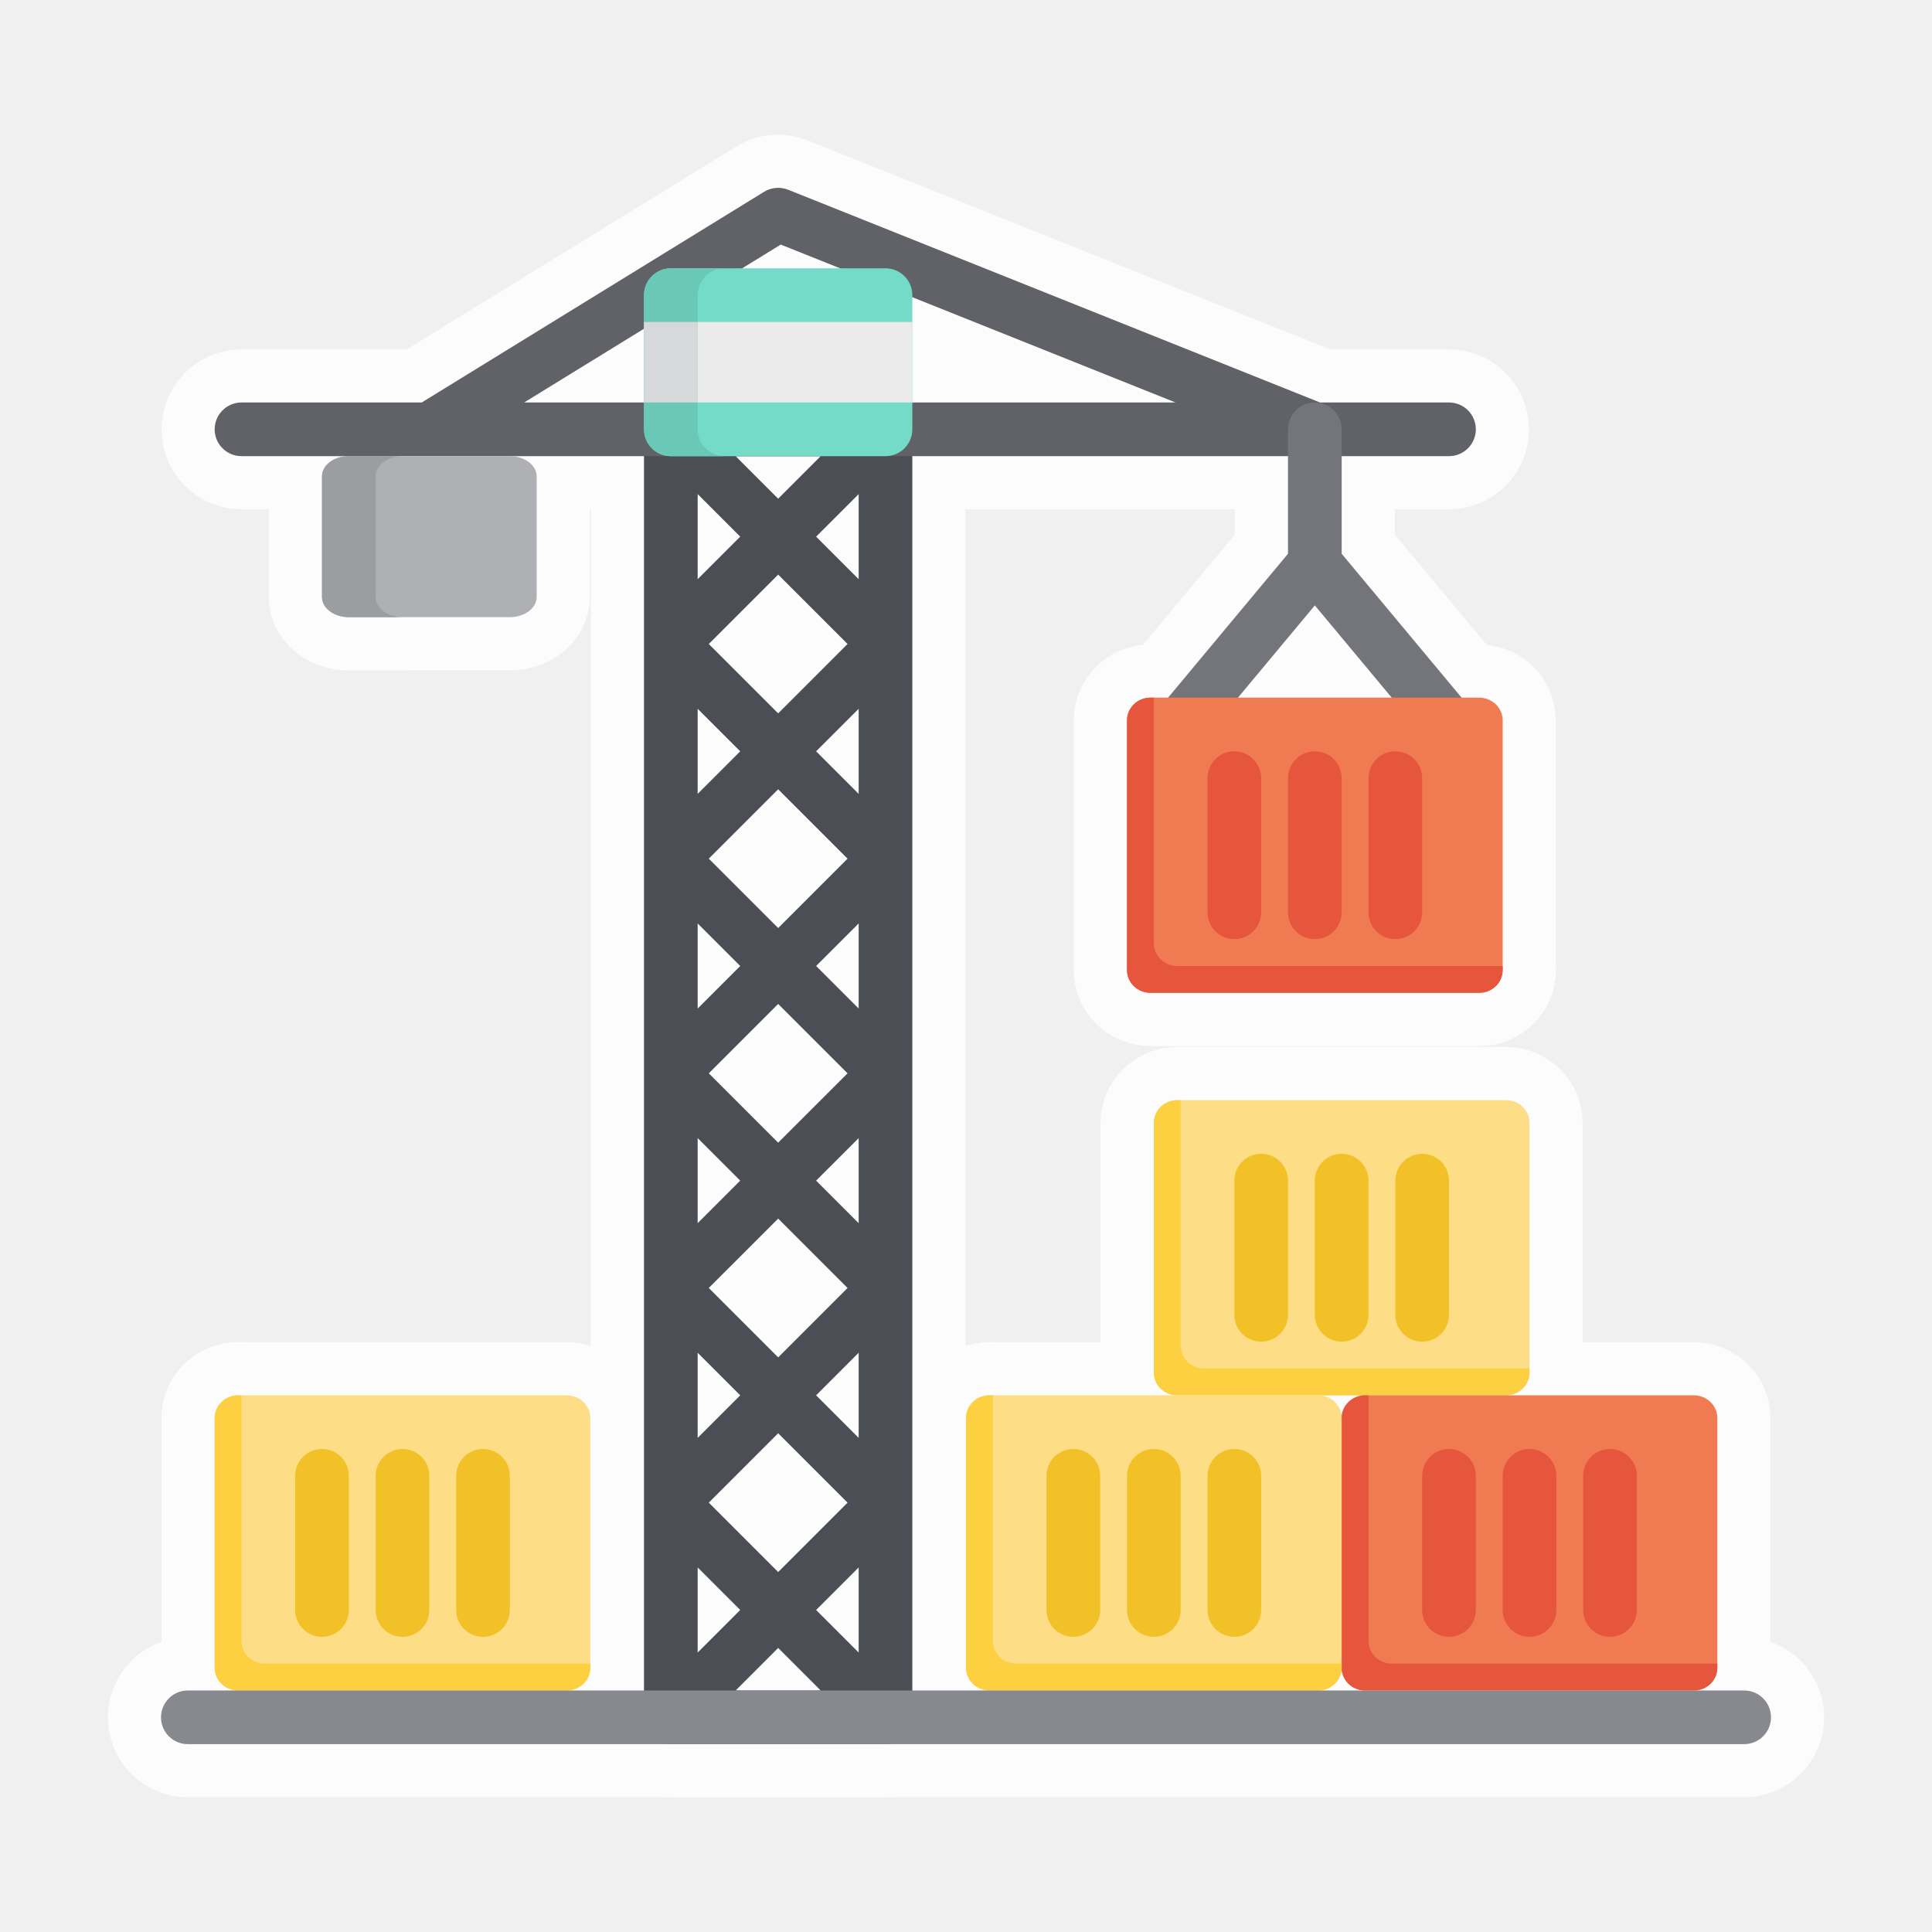
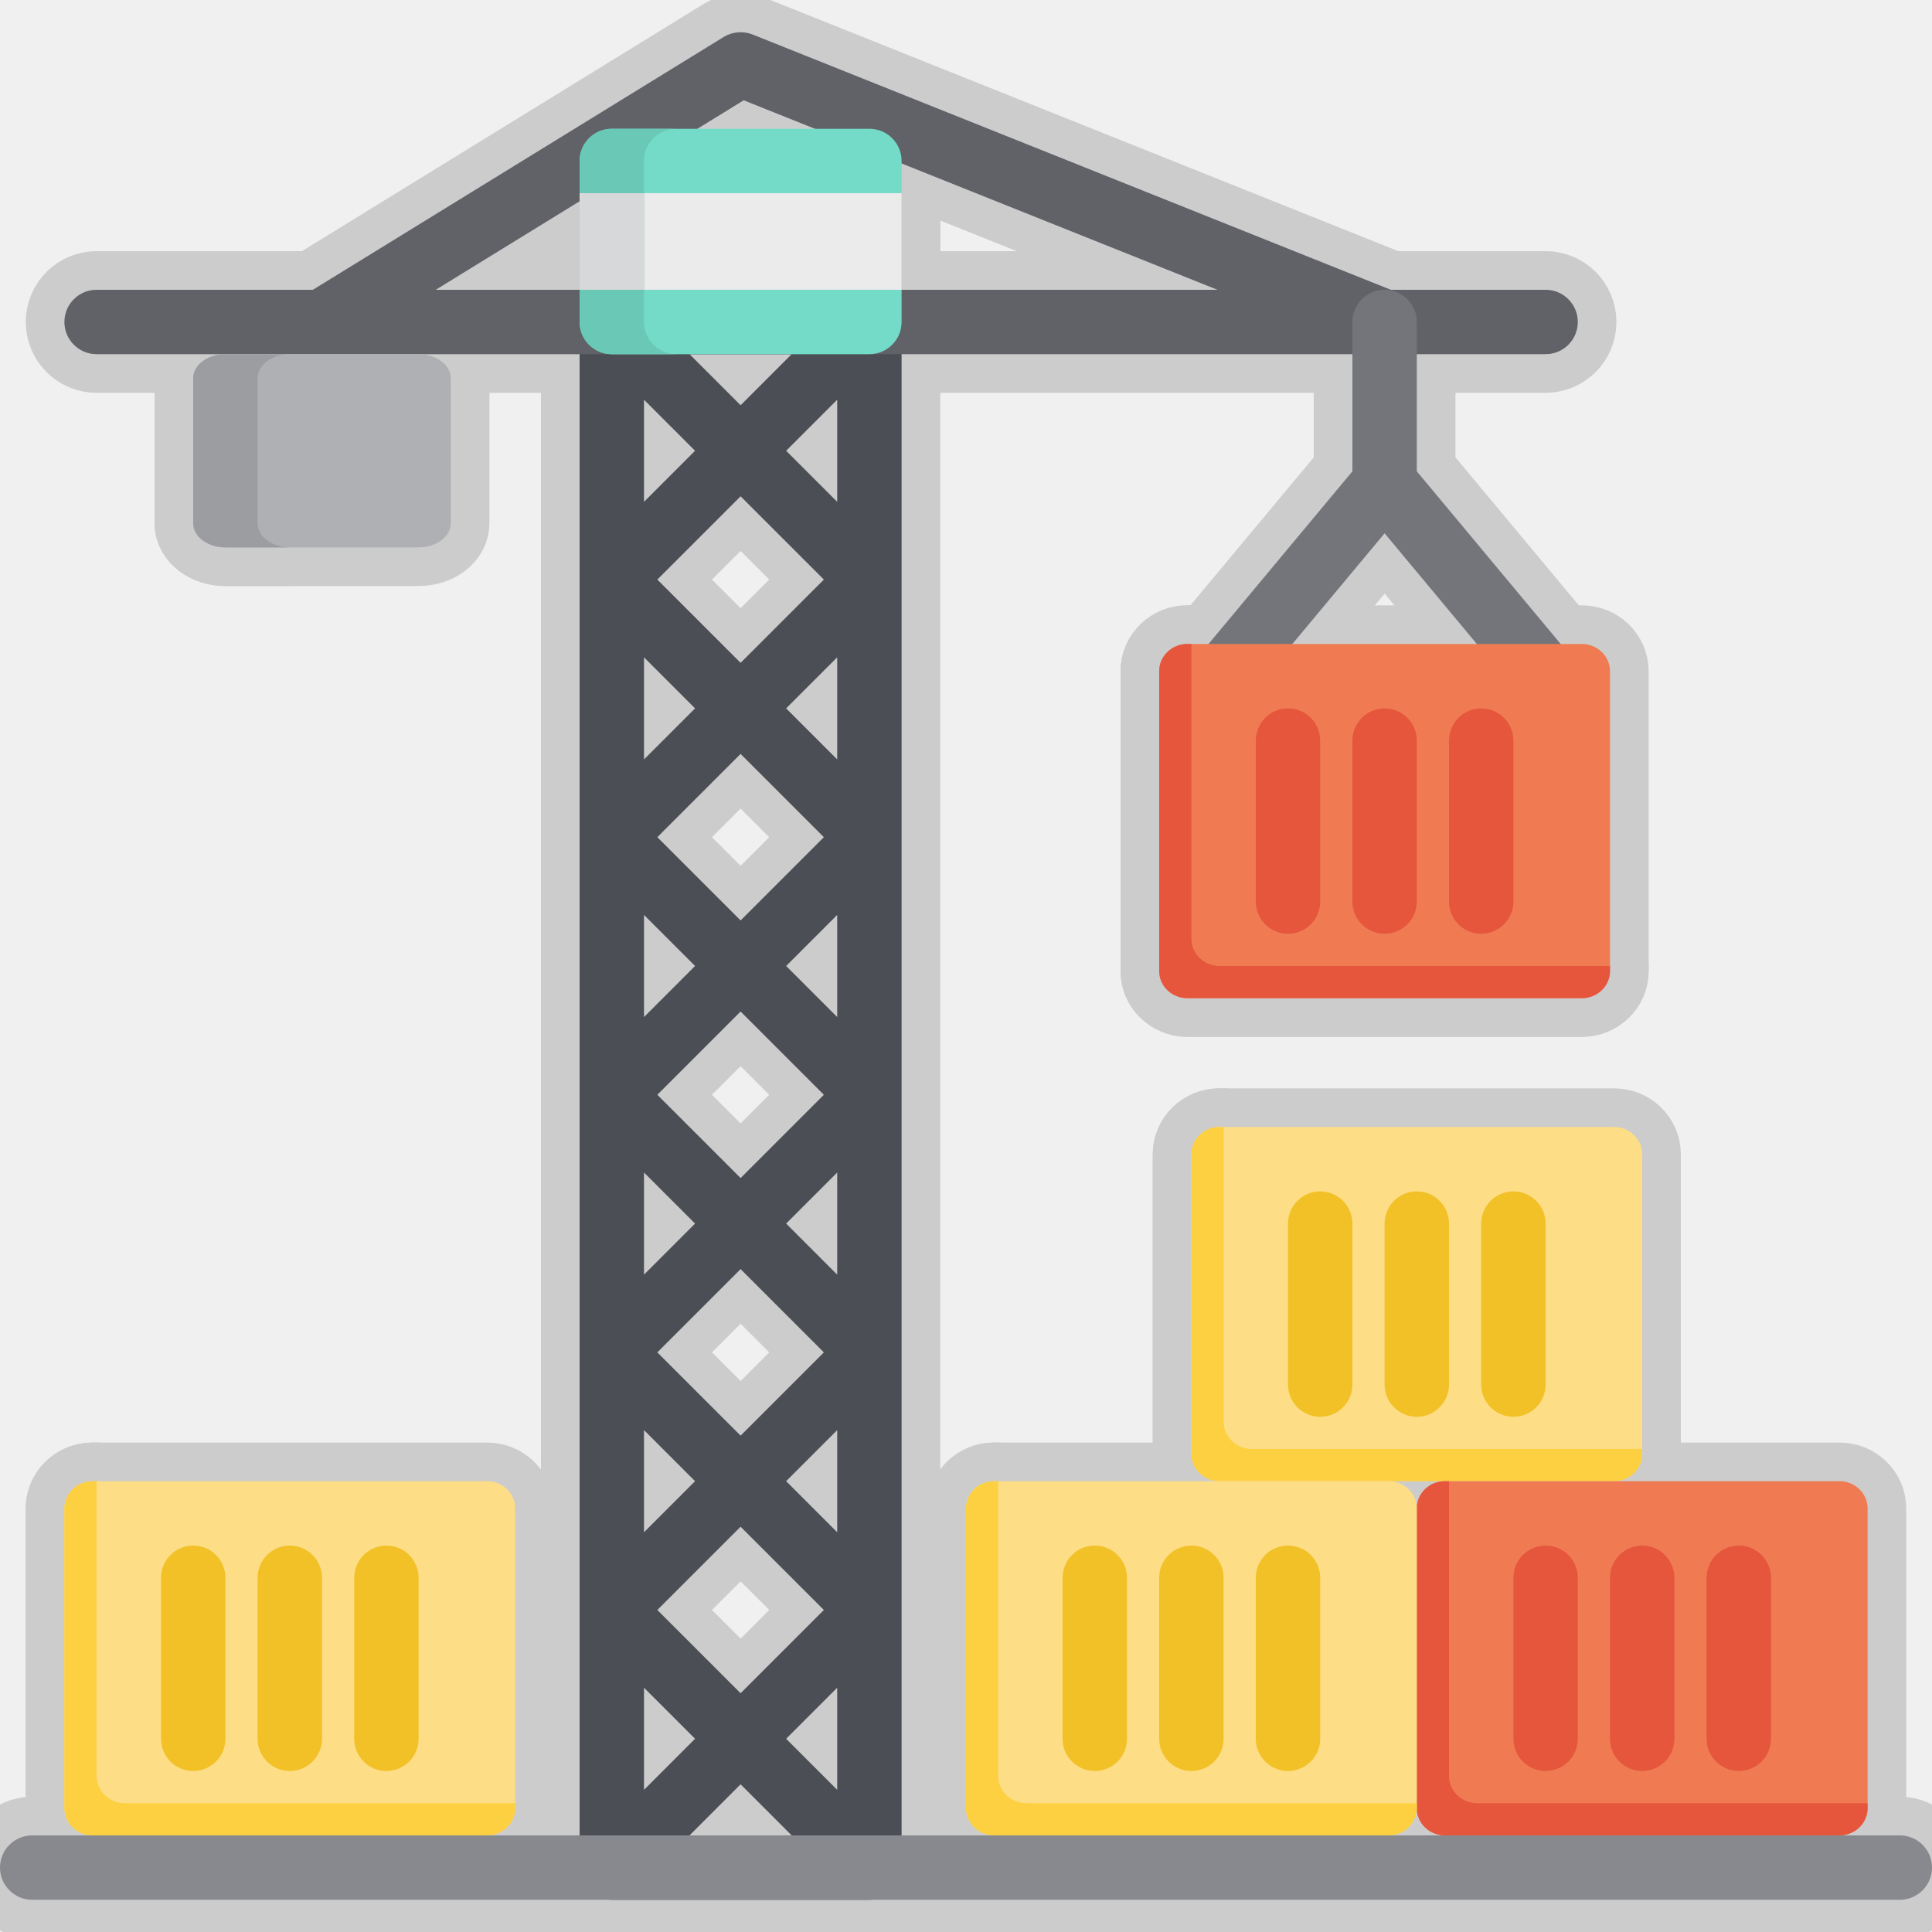
- <svg xmlns="http://www.w3.org/2000/svg" version="1.1" id="Layer_1" viewBox="-51.2 -51.2 614.40 614.40" xml:space="preserve" width="800px" height="800px" fill="#000000">
-   <g id="SVGRepo_bgCarrier" stroke-width="0" transform="translate(0,0), scale(1)" />
-   <g id="SVGRepo_tracerCarrier" stroke-linecap="round" stroke-linejoin="round" stroke="#fcfcfc" stroke-width="33.792">
+ <svg xmlns="http://www.w3.org/2000/svg" version="1.1" id="Layer_1" viewBox="0 0 512 512" xml:space="preserve" width="100px" height="100px" fill="#ffffff" stroke="#ffffff" stroke-width="0.005">
+   <g id="SVGRepo_bgCarrier" stroke-width="0" />
+   <g id="SVGRepo_tracerCarrier" stroke-linecap="round" stroke-linejoin="round" stroke="#CCCCCC" stroke-width="20.48">
    <path style="fill:#4C4E55;" d="M238.933,85.331c0.001-4.64-3.893-8.537-8.533-8.537h-68.267c-4.64,0-8.534,3.895-8.533,8.537 v409.595c-0.001,4.641,3.895,8.535,8.533,8.535H230.4c4.638,0,8.534-3.894,8.533-8.535V85.331z M208.334,119.461l13.533-13.532 v27.065L208.334,119.461z M218.333,153.594l-22.066,22.066l-22.066-22.066l22.066-22.065L218.333,153.594z M196.267,107.394 l-13.533-13.533h27.065L196.267,107.394z M184.199,119.461l-13.533,13.533v-27.065L184.199,119.461z M184.199,187.728 l-13.533,13.533v-27.065L184.199,187.728z M196.267,199.796l22.066,22.066l-22.066,22.065l-22.066-22.066L196.267,199.796z M184.199,255.994l-13.533,13.533v-27.065L184.199,255.994z M196.267,268.063l22.066,22.066l-22.066,22.065l-22.066-22.066 L196.267,268.063z M184.199,324.261l-13.533,13.533v-27.065L184.199,324.261z M196.267,336.329l22.066,22.066l-22.066,22.065 l-22.066-22.066L196.267,336.329z M184.199,392.528l-13.533,13.533v-27.065L184.199,392.528z M196.267,404.596l22.066,22.066 l-22.066,22.065l-22.066-22.066L196.267,404.596z M184.199,460.794l-13.533,13.533v-27.065L184.199,460.794z M196.267,472.863 l13.533,13.533h-27.065L196.267,472.863z M208.334,460.794l13.533-13.532v27.065L208.334,460.794z M208.334,392.528l13.533-13.532 v27.065L208.334,392.528z M208.334,324.261l13.533-13.532v27.065L208.334,324.261z M208.334,255.994l13.533-13.532v27.065 L208.334,255.994z M208.334,187.728l13.533-13.532v27.065L208.334,187.728z" />
    <path style="fill:#606268;" d="M409.6,76.794h-41.023L199.436,9.139c-2.47-0.991-5.376-0.742-7.642,0.655L82.917,76.794H25.6 c-4.713,0-8.533,3.821-8.533,8.533c0,4.713,3.821,8.533,8.533,8.533h384c4.713,0,8.533-3.821,8.533-8.533 C418.133,80.615,414.313,76.794,409.6,76.794z M197.084,26.579l125.54,50.217H115.483L197.084,26.579z" />
    <path style="fill:#AFB0B4;" d="M110.933,93.861h-51.2c-4.713,0-8.533,2.865-8.533,6.4v38.4c0,3.535,3.821,6.4,8.533,6.4h51.2 c4.713,0,8.533-2.865,8.533-6.4v-38.4C119.467,96.726,115.646,93.861,110.933,93.861z" />
    <path style="fill:#9B9DA1;" d="M68.267,138.661v-38.4c0-3.535,3.821-6.4,8.533-6.4H59.733c-4.713,0-8.533,2.865-8.533,6.4v38.4 c0,3.535,3.821,6.4,8.533,6.4H76.8C72.087,145.061,68.267,142.196,68.267,138.661z" />
    <path style="fill:#74757B;" d="M416.156,173.732l-40.689-48.827V85.328c0-4.713-3.821-8.533-8.533-8.533s-8.533,3.821-8.533,8.533 v39.577l-40.689,48.827c-3.017,3.621-2.528,9.002,1.092,12.019c3.619,3.017,9.001,2.527,12.019-1.092l36.111-43.333l36.111,43.333 c1.689,2.025,4.115,3.07,6.56,3.07c1.926,0,3.863-0.649,5.458-1.978C418.684,182.734,419.172,177.352,416.156,173.732z" />
    <path style="fill:#74DBC9;" d="M230.4,34.128h-68.267c-4.713,0-8.533,3.821-8.533,8.533v42.667c0,4.713,3.821,8.533,8.533,8.533 H230.4c4.713,0,8.533-3.821,8.533-8.533V42.661C238.933,37.949,235.113,34.128,230.4,34.128z" />
    <rect x="153.6" y="51.194" style="fill:#EBEBEC;" width="85.333" height="25.6" />
    <path style="fill:#6AC8B7;" d="M170.667,85.328V42.661c0-4.713,3.821-8.533,8.533-8.533h-17.067c-4.713,0-8.533,3.821-8.533,8.533 v42.667c0,4.713,3.821,8.533,8.533,8.533H179.2C174.487,93.861,170.667,90.041,170.667,85.328z" />
    <rect x="153.6" y="51.194" style="fill:#D7D8D9;" width="17.067" height="25.6" />
    <path style="fill:#FDDD85;" d="M129.067,392.528H24.533c-4.124,0-7.467,3.233-7.467,7.22v79.426c0,3.988,3.343,7.22,7.467,7.22 h104.533c4.124,0,7.467-3.233,7.467-7.22v-79.426C136.533,395.761,133.19,392.528,129.067,392.528z" />
    <path style="fill:#FDD042;" d="M33.067,477.861c-4.124,0-7.467-3.233-7.467-7.22v-78.113h-1.067c-4.124,0-7.467,3.233-7.467,7.22 v79.425c0,3.988,3.343,7.22,7.467,7.22h104.533c4.124,0,7.467-3.233,7.467-7.22v-1.313H33.067V477.861z" />
    <g>
      <path style="fill:#F2C127;" d="M76.8,469.328c-4.713,0-8.533-3.821-8.533-8.533v-42.667c0-4.713,3.821-8.533,8.533-8.533 s8.533,3.821,8.533,8.533v42.667C85.333,465.508,81.513,469.328,76.8,469.328z" />
      <path style="fill:#F2C127;" d="M102.4,469.328c-4.713,0-8.533-3.821-8.533-8.533v-42.667c0-4.713,3.821-8.533,8.533-8.533 c4.713,0,8.533,3.821,8.533,8.533v42.667C110.933,465.508,107.113,469.328,102.4,469.328z" />
      <path style="fill:#F2C127;" d="M51.2,469.328c-4.713,0-8.533-3.821-8.533-8.533v-42.667c0-4.713,3.821-8.533,8.533-8.533 s8.533,3.821,8.533,8.533v42.667C59.733,465.508,55.913,469.328,51.2,469.328z" />
    </g>
    <path style="fill:#FDDD85;" d="M427.733,298.661H323.2c-4.124,0-7.467,3.233-7.467,7.22v79.426c0,3.988,3.343,7.22,7.467,7.22 h104.533c4.124,0,7.467-3.233,7.467-7.22v-79.426C435.2,301.894,431.857,298.661,427.733,298.661z" />
    <path style="fill:#FDD042;" d="M331.733,383.994c-4.124,0-7.467-3.233-7.467-7.22v-78.113H323.2c-4.124,0-7.467,3.233-7.467,7.22 v79.425c0,3.988,3.343,7.22,7.467,7.22h104.533c4.124,0,7.467-3.233,7.467-7.22v-1.313H331.733V383.994z" />
    <g>
      <path style="fill:#F2C127;" d="M375.467,375.461c-4.713,0-8.533-3.821-8.533-8.533v-42.667c0-4.713,3.821-8.533,8.533-8.533 c4.713,0,8.533,3.821,8.533,8.533v42.667C384,371.641,380.179,375.461,375.467,375.461z" />
      <path style="fill:#F2C127;" d="M401.067,375.461c-4.713,0-8.533-3.821-8.533-8.533v-42.667c0-4.713,3.821-8.533,8.533-8.533 s8.533,3.821,8.533,8.533v42.667C409.6,371.641,405.779,375.461,401.067,375.461z" />
      <path style="fill:#F2C127;" d="M349.867,375.461c-4.713,0-8.533-3.821-8.533-8.533v-42.667c0-4.713,3.821-8.533,8.533-8.533 c4.713,0,8.533,3.821,8.533,8.533v42.667C358.4,371.641,354.579,375.461,349.867,375.461z" />
    </g>
    <path style="fill:#F07B52;" d="M419.2,170.661H314.667c-4.124,0-7.467,3.233-7.467,7.22v79.426c0,3.988,3.343,7.22,7.467,7.22H419.2 c4.124,0,7.467-3.233,7.467-7.22v-79.426C426.667,173.894,423.324,170.661,419.2,170.661z" />
    <g>
      <path style="fill:#E5563C;" d="M323.2,255.994c-4.124,0-7.467-3.233-7.467-7.22v-78.113h-1.067c-4.124,0-7.467,3.233-7.467,7.22 v79.425c0,3.988,3.343,7.22,7.467,7.22H419.2c4.124,0,7.467-3.233,7.467-7.22v-1.313H323.2V255.994z" />
      <path style="fill:#E5563C;" d="M366.933,247.461c-4.713,0-8.533-3.821-8.533-8.533v-42.667c0-4.713,3.821-8.533,8.533-8.533 s8.533,3.821,8.533,8.533v42.667C375.467,243.641,371.646,247.461,366.933,247.461z" />
      <path style="fill:#E5563C;" d="M392.533,247.461c-4.713,0-8.533-3.821-8.533-8.533v-42.667c0-4.713,3.821-8.533,8.533-8.533 s8.533,3.821,8.533,8.533v42.667C401.067,243.641,397.246,247.461,392.533,247.461z" />
      <path style="fill:#E5563C;" d="M341.333,247.461c-4.713,0-8.533-3.821-8.533-8.533v-42.667c0-4.713,3.821-8.533,8.533-8.533 c4.713,0,8.533,3.821,8.533,8.533v42.667C349.867,243.641,346.046,247.461,341.333,247.461z" />
    </g>
    <path style="fill:#F07B52;" d="M487.467,392.528H382.933c-4.124,0-7.467,3.233-7.467,7.22v79.426c0,3.988,3.343,7.22,7.467,7.22 h104.533c4.124,0,7.467-3.233,7.467-7.22v-79.426C494.933,395.761,491.59,392.528,487.467,392.528z" />
    <g>
      <path style="fill:#E5563C;" d="M391.467,477.861c-4.124,0-7.467-3.233-7.467-7.22v-78.113h-1.067c-4.124,0-7.467,3.233-7.467,7.22 v79.425c0,3.988,3.343,7.22,7.467,7.22h104.533c4.124,0,7.467-3.233,7.467-7.22v-1.313H391.467V477.861z" />
      <path style="fill:#E5563C;" d="M435.2,469.328c-4.713,0-8.533-3.821-8.533-8.533v-42.667c0-4.713,3.821-8.533,8.533-8.533 c4.713,0,8.533,3.821,8.533,8.533v42.667C443.733,465.508,439.913,469.328,435.2,469.328z" />
      <path style="fill:#E5563C;" d="M460.8,469.328c-4.713,0-8.533-3.821-8.533-8.533v-42.667c0-4.713,3.821-8.533,8.533-8.533 s8.533,3.821,8.533,8.533v42.667C469.333,465.508,465.513,469.328,460.8,469.328z" />
      <path style="fill:#E5563C;" d="M409.6,469.328c-4.713,0-8.533-3.821-8.533-8.533v-42.667c0-4.713,3.821-8.533,8.533-8.533 c4.713,0,8.533,3.821,8.533,8.533v42.667C418.133,465.508,414.313,469.328,409.6,469.328z" />
    </g>
    <path style="fill:#FDDD85;" d="M368,392.528H263.467c-4.124,0-7.467,3.233-7.467,7.22v79.426c0,3.988,3.343,7.22,7.467,7.22H368 c4.124,0,7.467-3.233,7.467-7.22v-79.426C375.467,395.761,372.124,392.528,368,392.528z" />
    <path style="fill:#FDD042;" d="M272,477.861c-4.124,0-7.467-3.233-7.467-7.22v-78.113h-1.067c-4.124,0-7.467,3.233-7.467,7.22 v79.425c0,3.988,3.343,7.22,7.467,7.22H368c4.124,0,7.467-3.233,7.467-7.22v-1.313H272V477.861z" />
    <g>
      <path style="fill:#F2C127;" d="M315.733,469.328c-4.713,0-8.533-3.821-8.533-8.533v-42.667c0-4.713,3.821-8.533,8.533-8.533 c4.713,0,8.533,3.821,8.533,8.533v42.667C324.267,465.508,320.446,469.328,315.733,469.328z" />
      <path style="fill:#F2C127;" d="M341.333,469.328c-4.713,0-8.533-3.821-8.533-8.533v-42.667c0-4.713,3.821-8.533,8.533-8.533 c4.713,0,8.533,3.821,8.533,8.533v42.667C349.867,465.508,346.046,469.328,341.333,469.328z" />
      <path style="fill:#F2C127;" d="M290.133,469.328c-4.713,0-8.533-3.821-8.533-8.533v-42.667c0-4.713,3.821-8.533,8.533-8.533 c4.713,0,8.533,3.821,8.533,8.533v42.667C298.667,465.508,294.846,469.328,290.133,469.328z" />
    </g>
    <path style="fill:#88898E;" d="M503.467,503.461H8.533c-4.713,0-8.533-3.821-8.533-8.533c0-4.713,3.821-8.533,8.533-8.533h494.933 c4.713,0,8.533,3.821,8.533,8.533C512,499.64,508.179,503.461,503.467,503.461z" />
  </g>
  <g id="SVGRepo_iconCarrier">
    <path style="fill:#4C4E55;" d="M238.933,85.331c0.001-4.64-3.893-8.537-8.533-8.537h-68.267c-4.64,0-8.534,3.895-8.533,8.537 v409.595c-0.001,4.641,3.895,8.535,8.533,8.535H230.4c4.638,0,8.534-3.894,8.533-8.535V85.331z M208.334,119.461l13.533-13.532 v27.065L208.334,119.461z M218.333,153.594l-22.066,22.066l-22.066-22.066l22.066-22.065L218.333,153.594z M196.267,107.394 l-13.533-13.533h27.065L196.267,107.394z M184.199,119.461l-13.533,13.533v-27.065L184.199,119.461z M184.199,187.728 l-13.533,13.533v-27.065L184.199,187.728z M196.267,199.796l22.066,22.066l-22.066,22.065l-22.066-22.066L196.267,199.796z M184.199,255.994l-13.533,13.533v-27.065L184.199,255.994z M196.267,268.063l22.066,22.066l-22.066,22.065l-22.066-22.066 L196.267,268.063z M184.199,324.261l-13.533,13.533v-27.065L184.199,324.261z M196.267,336.329l22.066,22.066l-22.066,22.065 l-22.066-22.066L196.267,336.329z M184.199,392.528l-13.533,13.533v-27.065L184.199,392.528z M196.267,404.596l22.066,22.066 l-22.066,22.065l-22.066-22.066L196.267,404.596z M184.199,460.794l-13.533,13.533v-27.065L184.199,460.794z M196.267,472.863 l13.533,13.533h-27.065L196.267,472.863z M208.334,460.794l13.533-13.532v27.065L208.334,460.794z M208.334,392.528l13.533-13.532 v27.065L208.334,392.528z M208.334,324.261l13.533-13.532v27.065L208.334,324.261z M208.334,255.994l13.533-13.532v27.065 L208.334,255.994z M208.334,187.728l13.533-13.532v27.065L208.334,187.728z" />
    <path style="fill:#606268;" d="M409.6,76.794h-41.023L199.436,9.139c-2.47-0.991-5.376-0.742-7.642,0.655L82.917,76.794H25.6 c-4.713,0-8.533,3.821-8.533,8.533c0,4.713,3.821,8.533,8.533,8.533h384c4.713,0,8.533-3.821,8.533-8.533 C418.133,80.615,414.313,76.794,409.6,76.794z M197.084,26.579l125.54,50.217H115.483L197.084,26.579z" />
    <path style="fill:#AFB0B4;" d="M110.933,93.861h-51.2c-4.713,0-8.533,2.865-8.533,6.4v38.4c0,3.535,3.821,6.4,8.533,6.4h51.2 c4.713,0,8.533-2.865,8.533-6.4v-38.4C119.467,96.726,115.646,93.861,110.933,93.861z" />
    <path style="fill:#9B9DA1;" d="M68.267,138.661v-38.4c0-3.535,3.821-6.4,8.533-6.4H59.733c-4.713,0-8.533,2.865-8.533,6.4v38.4 c0,3.535,3.821,6.4,8.533,6.4H76.8C72.087,145.061,68.267,142.196,68.267,138.661z" />
    <path style="fill:#74757B;" d="M416.156,173.732l-40.689-48.827V85.328c0-4.713-3.821-8.533-8.533-8.533s-8.533,3.821-8.533,8.533 v39.577l-40.689,48.827c-3.017,3.621-2.528,9.002,1.092,12.019c3.619,3.017,9.001,2.527,12.019-1.092l36.111-43.333l36.111,43.333 c1.689,2.025,4.115,3.07,6.56,3.07c1.926,0,3.863-0.649,5.458-1.978C418.684,182.734,419.172,177.352,416.156,173.732z" />
    <path style="fill:#74DBC9;" d="M230.4,34.128h-68.267c-4.713,0-8.533,3.821-8.533,8.533v42.667c0,4.713,3.821,8.533,8.533,8.533 H230.4c4.713,0,8.533-3.821,8.533-8.533V42.661C238.933,37.949,235.113,34.128,230.4,34.128z" />
    <rect x="153.6" y="51.194" style="fill:#EBEBEC;" width="85.333" height="25.6" />
    <path style="fill:#6AC8B7;" d="M170.667,85.328V42.661c0-4.713,3.821-8.533,8.533-8.533h-17.067c-4.713,0-8.533,3.821-8.533,8.533 v42.667c0,4.713,3.821,8.533,8.533,8.533H179.2C174.487,93.861,170.667,90.041,170.667,85.328z" />
    <rect x="153.6" y="51.194" style="fill:#D7D8D9;" width="17.067" height="25.6" />
    <path style="fill:#FDDD85;" d="M129.067,392.528H24.533c-4.124,0-7.467,3.233-7.467,7.22v79.426c0,3.988,3.343,7.22,7.467,7.22 h104.533c4.124,0,7.467-3.233,7.467-7.22v-79.426C136.533,395.761,133.19,392.528,129.067,392.528z" />
    <path style="fill:#FDD042;" d="M33.067,477.861c-4.124,0-7.467-3.233-7.467-7.22v-78.113h-1.067c-4.124,0-7.467,3.233-7.467,7.22 v79.425c0,3.988,3.343,7.22,7.467,7.22h104.533c4.124,0,7.467-3.233,7.467-7.22v-1.313H33.067V477.861z" />
    <g>
      <path style="fill:#F2C127;" d="M76.8,469.328c-4.713,0-8.533-3.821-8.533-8.533v-42.667c0-4.713,3.821-8.533,8.533-8.533 s8.533,3.821,8.533,8.533v42.667C85.333,465.508,81.513,469.328,76.8,469.328z" />
      <path style="fill:#F2C127;" d="M102.4,469.328c-4.713,0-8.533-3.821-8.533-8.533v-42.667c0-4.713,3.821-8.533,8.533-8.533 c4.713,0,8.533,3.821,8.533,8.533v42.667C110.933,465.508,107.113,469.328,102.4,469.328z" />
      <path style="fill:#F2C127;" d="M51.2,469.328c-4.713,0-8.533-3.821-8.533-8.533v-42.667c0-4.713,3.821-8.533,8.533-8.533 s8.533,3.821,8.533,8.533v42.667C59.733,465.508,55.913,469.328,51.2,469.328z" />
    </g>
    <path style="fill:#FDDD85;" d="M427.733,298.661H323.2c-4.124,0-7.467,3.233-7.467,7.22v79.426c0,3.988,3.343,7.22,7.467,7.22 h104.533c4.124,0,7.467-3.233,7.467-7.22v-79.426C435.2,301.894,431.857,298.661,427.733,298.661z" />
    <path style="fill:#FDD042;" d="M331.733,383.994c-4.124,0-7.467-3.233-7.467-7.22v-78.113H323.2c-4.124,0-7.467,3.233-7.467,7.22 v79.425c0,3.988,3.343,7.22,7.467,7.22h104.533c4.124,0,7.467-3.233,7.467-7.22v-1.313H331.733V383.994z" />
    <g>
      <path style="fill:#F2C127;" d="M375.467,375.461c-4.713,0-8.533-3.821-8.533-8.533v-42.667c0-4.713,3.821-8.533,8.533-8.533 c4.713,0,8.533,3.821,8.533,8.533v42.667C384,371.641,380.179,375.461,375.467,375.461z" />
      <path style="fill:#F2C127;" d="M401.067,375.461c-4.713,0-8.533-3.821-8.533-8.533v-42.667c0-4.713,3.821-8.533,8.533-8.533 s8.533,3.821,8.533,8.533v42.667C409.6,371.641,405.779,375.461,401.067,375.461z" />
      <path style="fill:#F2C127;" d="M349.867,375.461c-4.713,0-8.533-3.821-8.533-8.533v-42.667c0-4.713,3.821-8.533,8.533-8.533 c4.713,0,8.533,3.821,8.533,8.533v42.667C358.4,371.641,354.579,375.461,349.867,375.461z" />
    </g>
    <path style="fill:#F07B52;" d="M419.2,170.661H314.667c-4.124,0-7.467,3.233-7.467,7.22v79.426c0,3.988,3.343,7.22,7.467,7.22H419.2 c4.124,0,7.467-3.233,7.467-7.22v-79.426C426.667,173.894,423.324,170.661,419.2,170.661z" />
    <g>
      <path style="fill:#E5563C;" d="M323.2,255.994c-4.124,0-7.467-3.233-7.467-7.22v-78.113h-1.067c-4.124,0-7.467,3.233-7.467,7.22 v79.425c0,3.988,3.343,7.22,7.467,7.22H419.2c4.124,0,7.467-3.233,7.467-7.22v-1.313H323.2V255.994z" />
      <path style="fill:#E5563C;" d="M366.933,247.461c-4.713,0-8.533-3.821-8.533-8.533v-42.667c0-4.713,3.821-8.533,8.533-8.533 s8.533,3.821,8.533,8.533v42.667C375.467,243.641,371.646,247.461,366.933,247.461z" />
      <path style="fill:#E5563C;" d="M392.533,247.461c-4.713,0-8.533-3.821-8.533-8.533v-42.667c0-4.713,3.821-8.533,8.533-8.533 s8.533,3.821,8.533,8.533v42.667C401.067,243.641,397.246,247.461,392.533,247.461z" />
      <path style="fill:#E5563C;" d="M341.333,247.461c-4.713,0-8.533-3.821-8.533-8.533v-42.667c0-4.713,3.821-8.533,8.533-8.533 c4.713,0,8.533,3.821,8.533,8.533v42.667C349.867,243.641,346.046,247.461,341.333,247.461z" />
    </g>
    <path style="fill:#F07B52;" d="M487.467,392.528H382.933c-4.124,0-7.467,3.233-7.467,7.22v79.426c0,3.988,3.343,7.22,7.467,7.22 h104.533c4.124,0,7.467-3.233,7.467-7.22v-79.426C494.933,395.761,491.59,392.528,487.467,392.528z" />
    <g>
      <path style="fill:#E5563C;" d="M391.467,477.861c-4.124,0-7.467-3.233-7.467-7.22v-78.113h-1.067c-4.124,0-7.467,3.233-7.467,7.22 v79.425c0,3.988,3.343,7.22,7.467,7.22h104.533c4.124,0,7.467-3.233,7.467-7.22v-1.313H391.467V477.861z" />
      <path style="fill:#E5563C;" d="M435.2,469.328c-4.713,0-8.533-3.821-8.533-8.533v-42.667c0-4.713,3.821-8.533,8.533-8.533 c4.713,0,8.533,3.821,8.533,8.533v42.667C443.733,465.508,439.913,469.328,435.2,469.328z" />
      <path style="fill:#E5563C;" d="M460.8,469.328c-4.713,0-8.533-3.821-8.533-8.533v-42.667c0-4.713,3.821-8.533,8.533-8.533 s8.533,3.821,8.533,8.533v42.667C469.333,465.508,465.513,469.328,460.8,469.328z" />
      <path style="fill:#E5563C;" d="M409.6,469.328c-4.713,0-8.533-3.821-8.533-8.533v-42.667c0-4.713,3.821-8.533,8.533-8.533 c4.713,0,8.533,3.821,8.533,8.533v42.667C418.133,465.508,414.313,469.328,409.6,469.328z" />
    </g>
    <path style="fill:#FDDD85;" d="M368,392.528H263.467c-4.124,0-7.467,3.233-7.467,7.22v79.426c0,3.988,3.343,7.22,7.467,7.22H368 c4.124,0,7.467-3.233,7.467-7.22v-79.426C375.467,395.761,372.124,392.528,368,392.528z" />
    <path style="fill:#FDD042;" d="M272,477.861c-4.124,0-7.467-3.233-7.467-7.22v-78.113h-1.067c-4.124,0-7.467,3.233-7.467,7.22 v79.425c0,3.988,3.343,7.22,7.467,7.22H368c4.124,0,7.467-3.233,7.467-7.22v-1.313H272V477.861z" />
    <g>
      <path style="fill:#F2C127;" d="M315.733,469.328c-4.713,0-8.533-3.821-8.533-8.533v-42.667c0-4.713,3.821-8.533,8.533-8.533 c4.713,0,8.533,3.821,8.533,8.533v42.667C324.267,465.508,320.446,469.328,315.733,469.328z" />
      <path style="fill:#F2C127;" d="M341.333,469.328c-4.713,0-8.533-3.821-8.533-8.533v-42.667c0-4.713,3.821-8.533,8.533-8.533 c4.713,0,8.533,3.821,8.533,8.533v42.667C349.867,465.508,346.046,469.328,341.333,469.328z" />
      <path style="fill:#F2C127;" d="M290.133,469.328c-4.713,0-8.533-3.821-8.533-8.533v-42.667c0-4.713,3.821-8.533,8.533-8.533 c4.713,0,8.533,3.821,8.533,8.533v42.667C298.667,465.508,294.846,469.328,290.133,469.328z" />
    </g>
    <path style="fill:#88898E;" d="M503.467,503.461H8.533c-4.713,0-8.533-3.821-8.533-8.533c0-4.713,3.821-8.533,8.533-8.533h494.933 c4.713,0,8.533,3.821,8.533,8.533C512,499.64,508.179,503.461,503.467,503.461z" />
  </g>
</svg>
